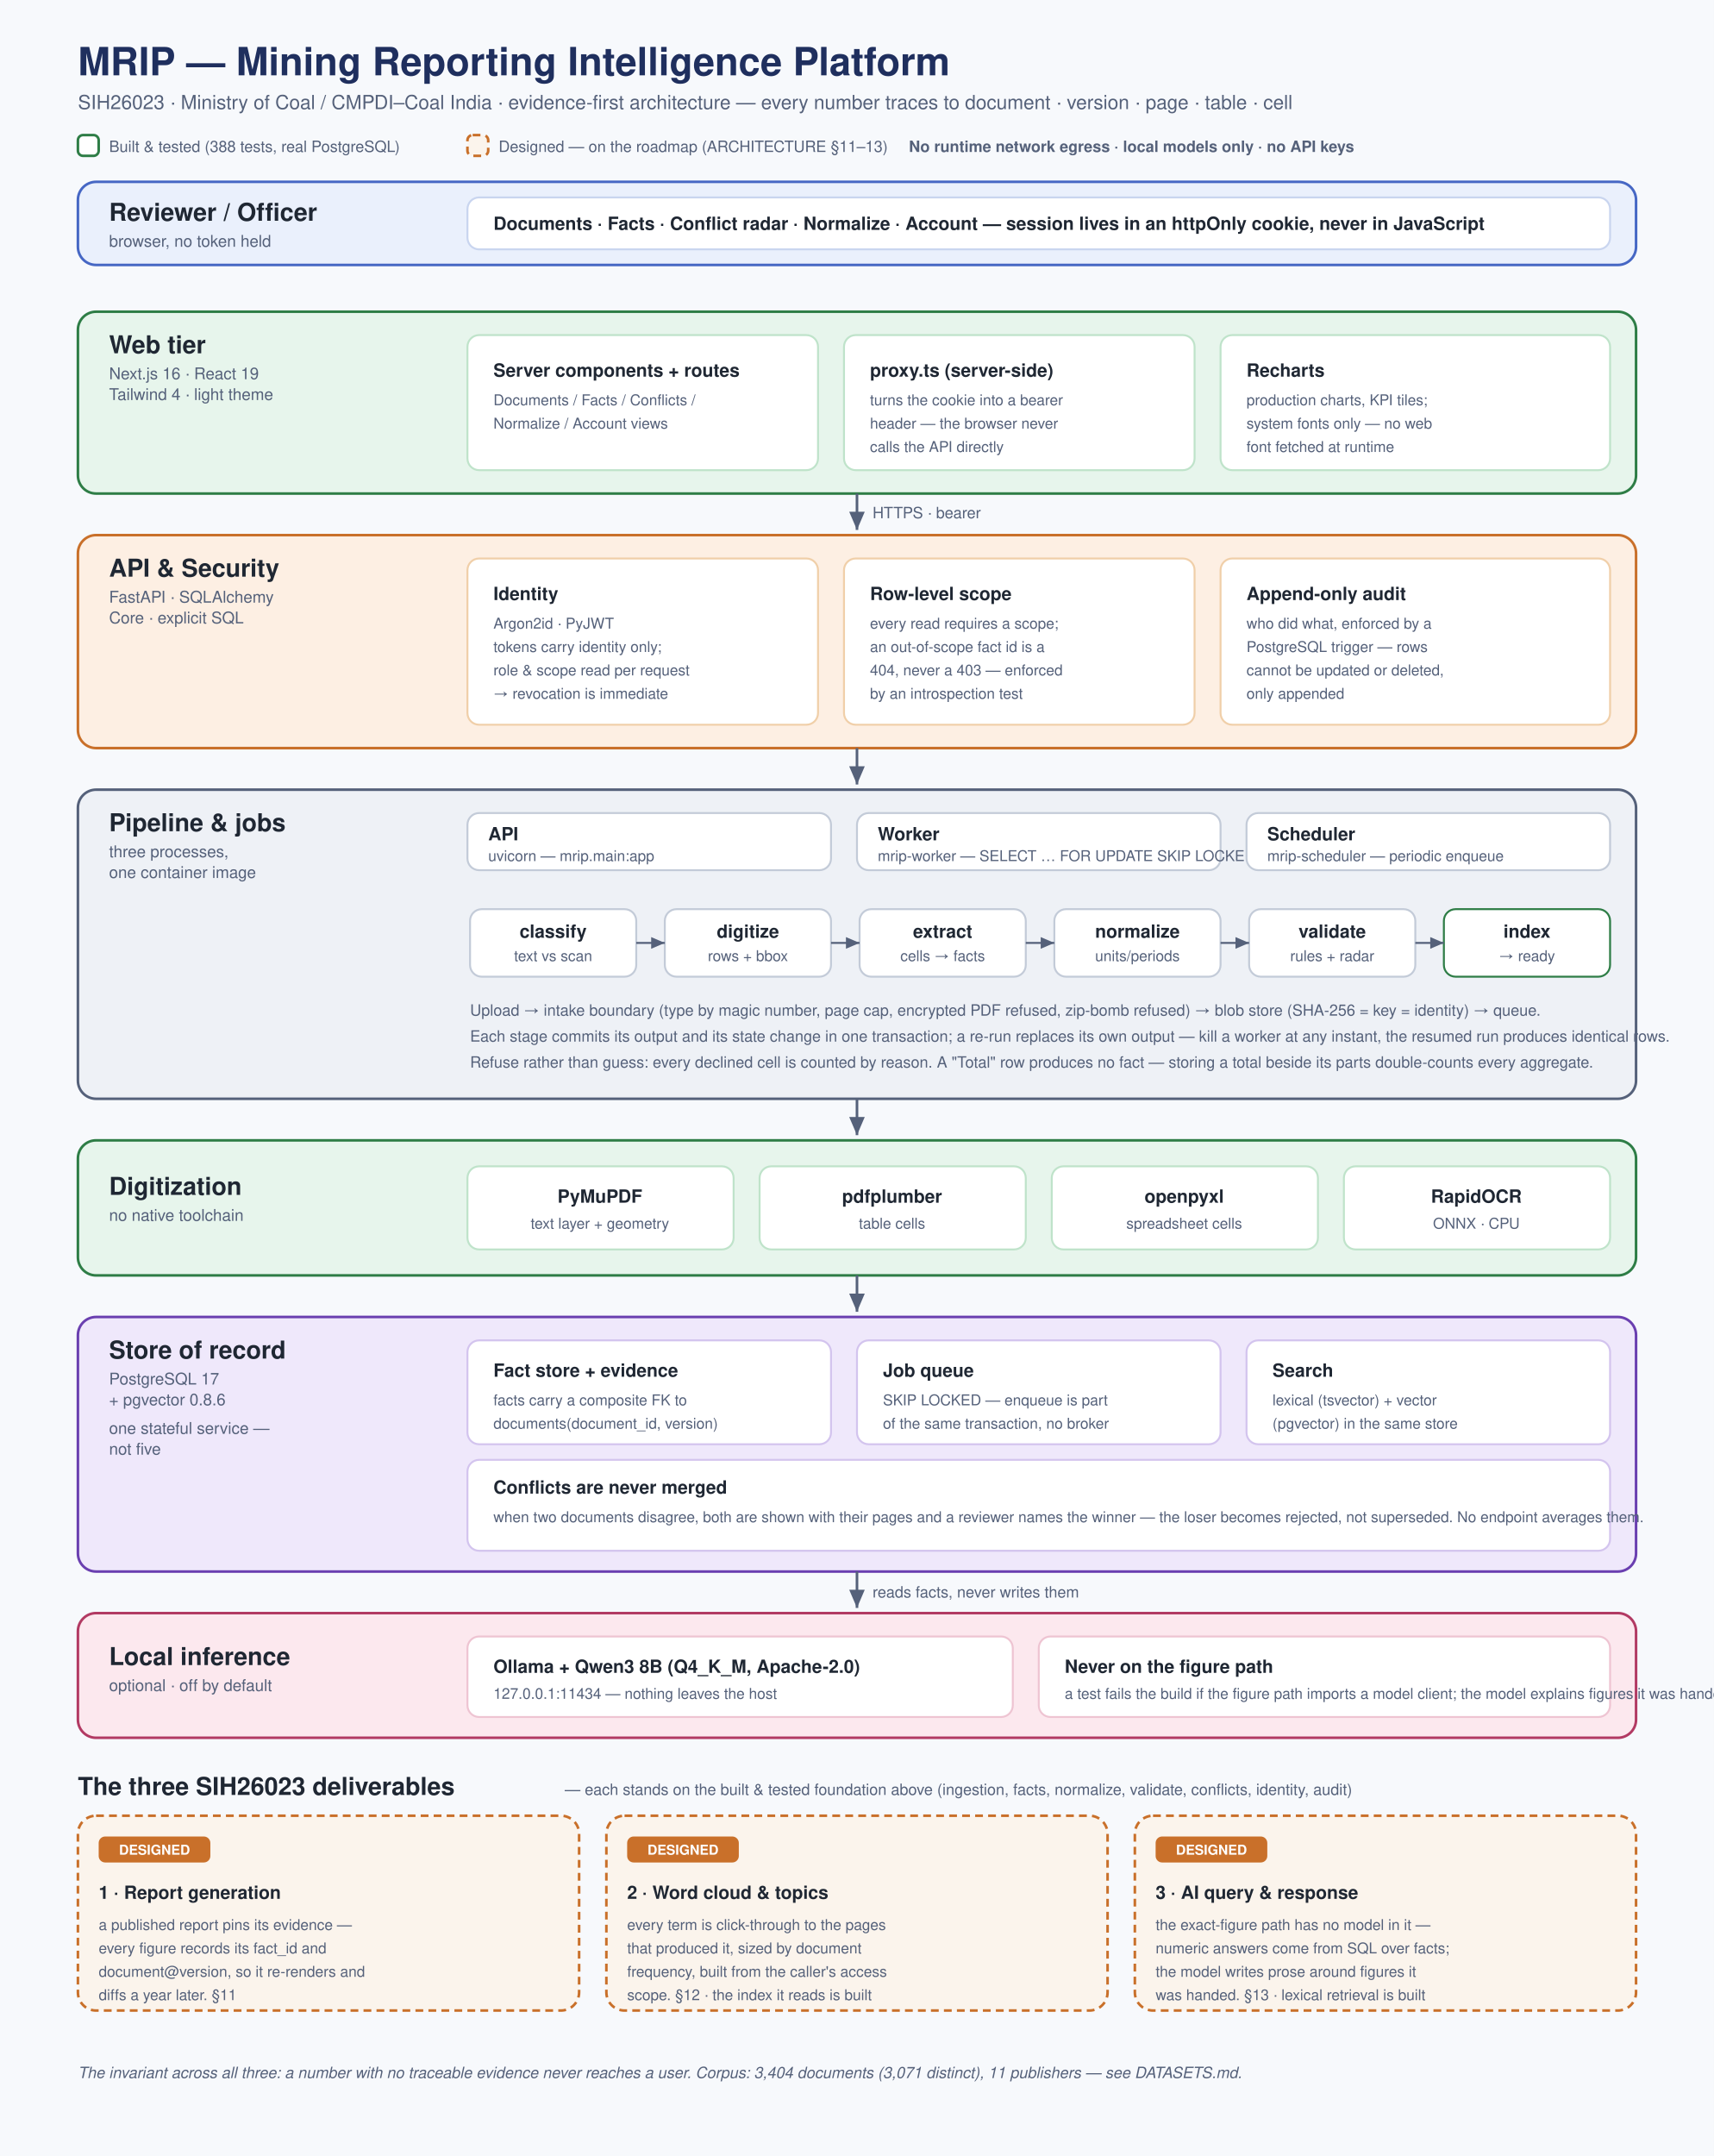
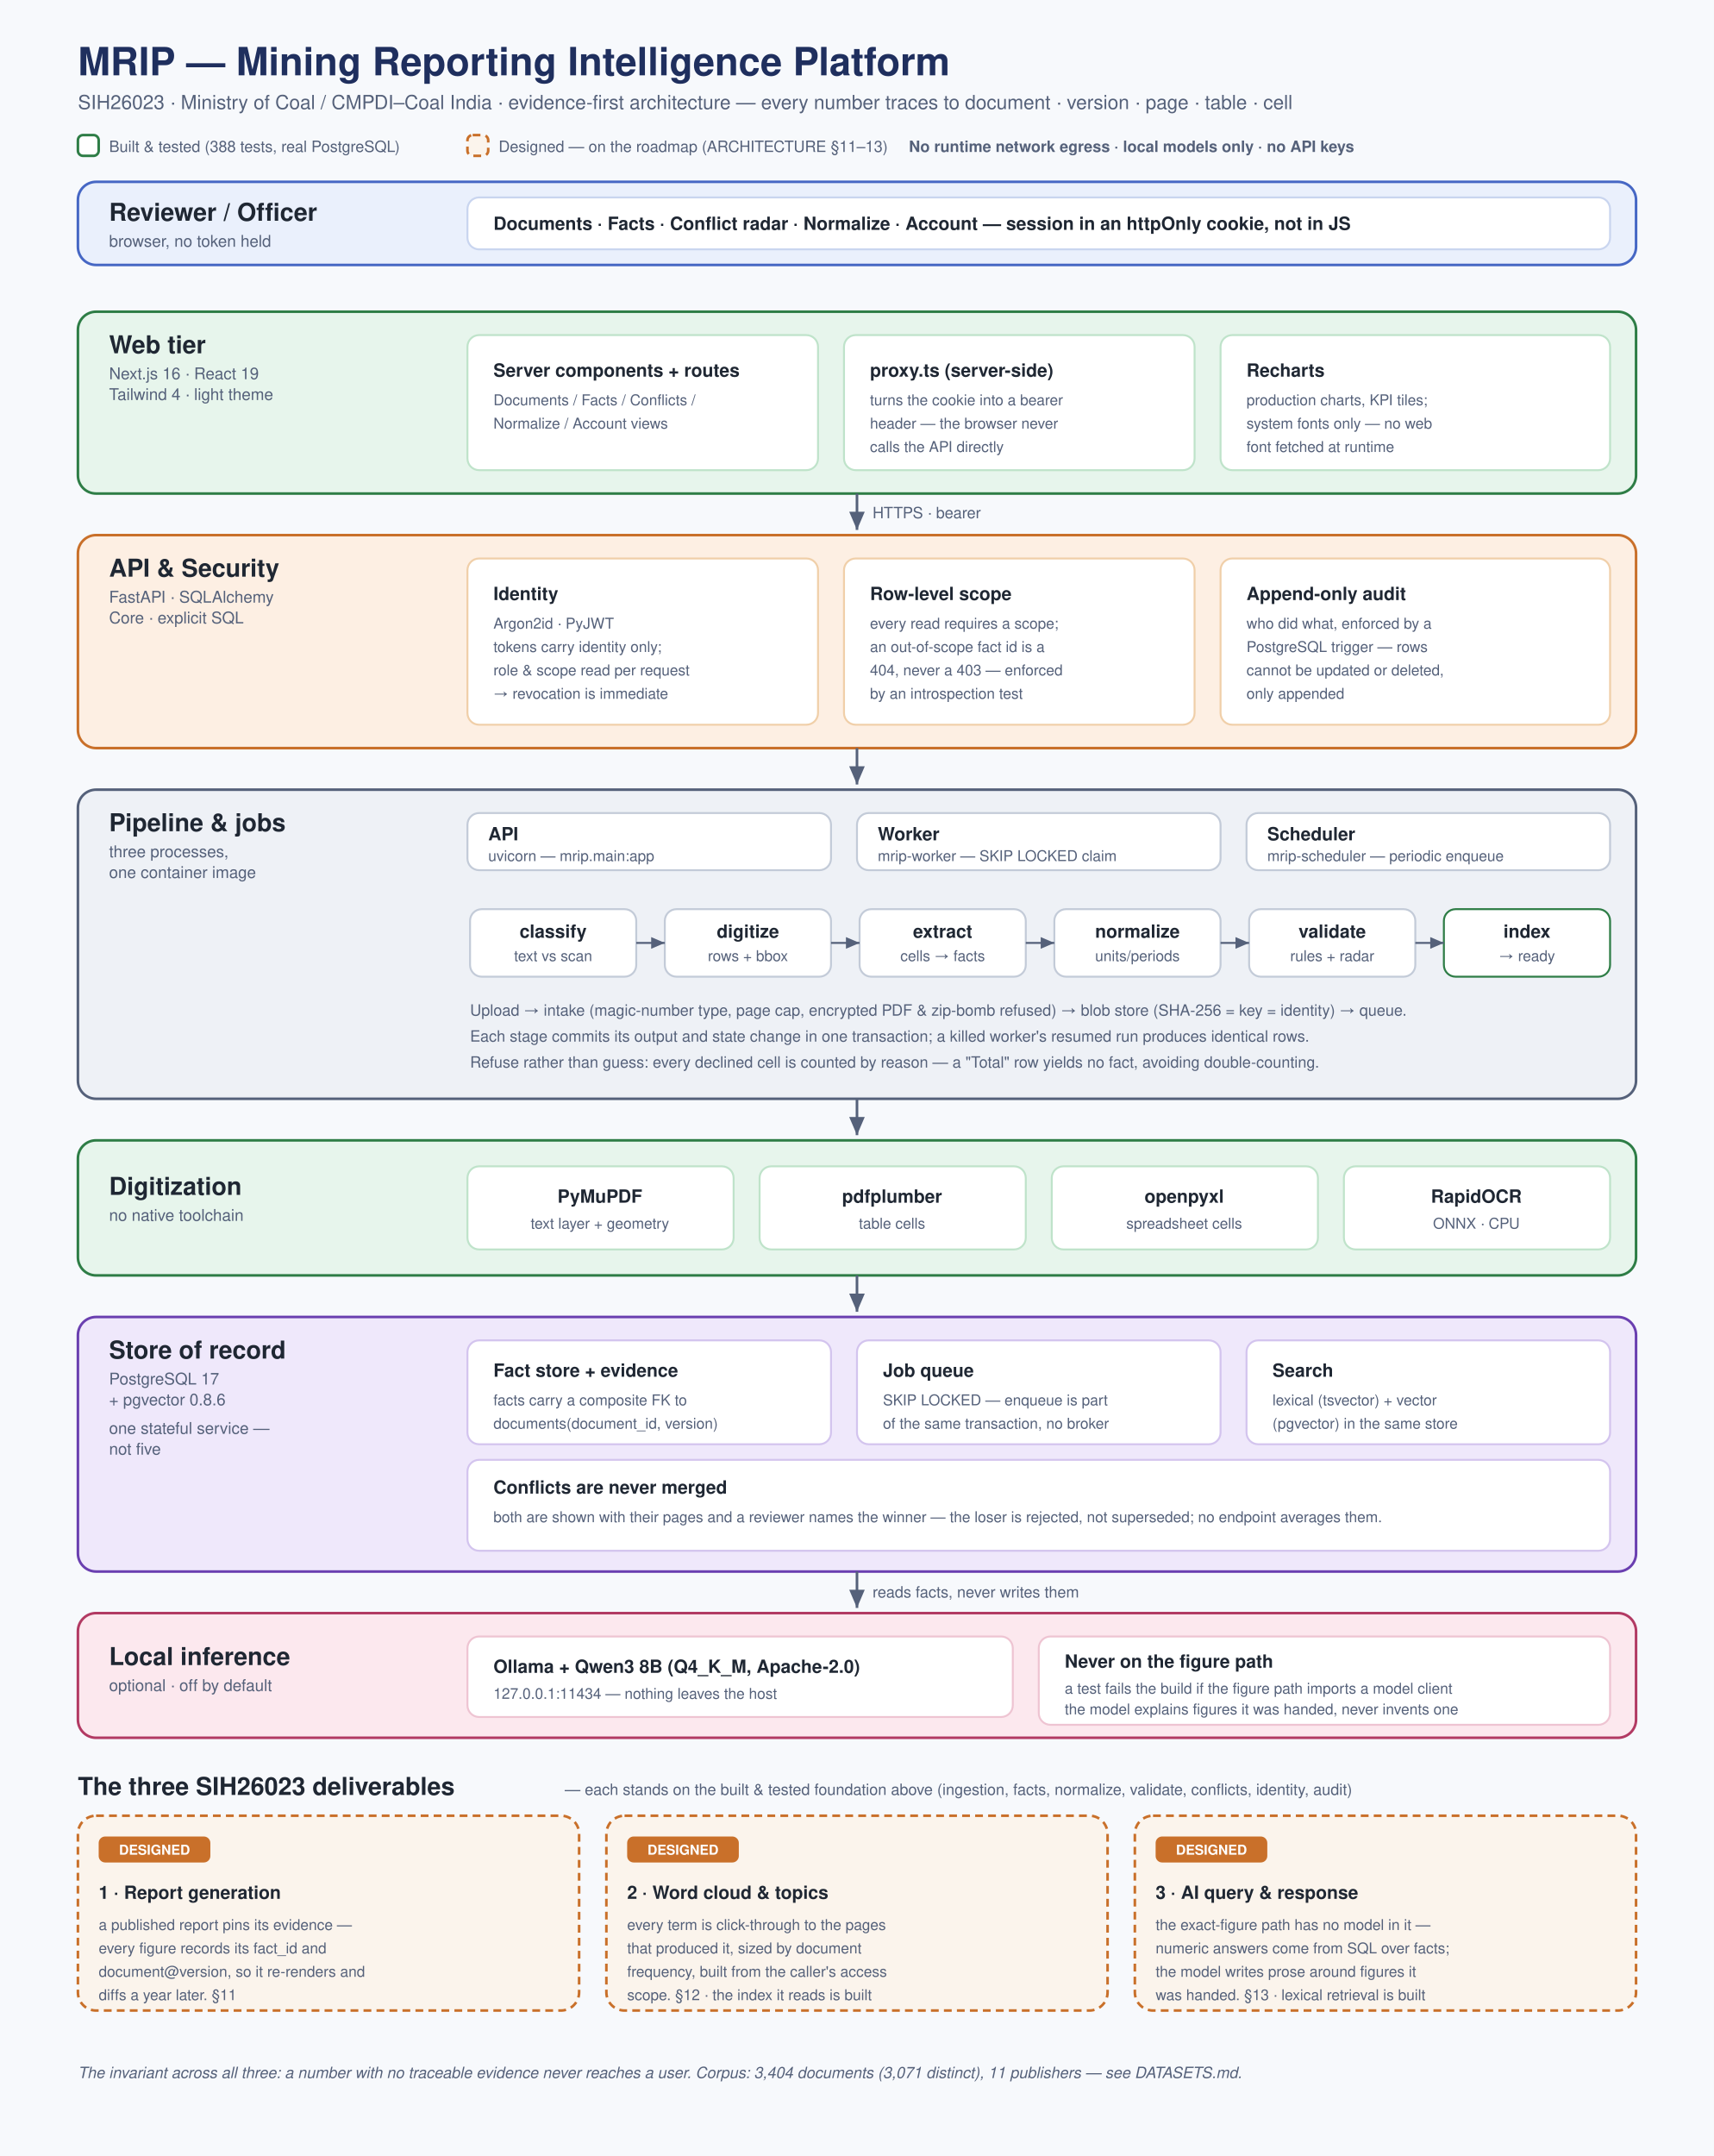
<svg xmlns="http://www.w3.org/2000/svg" width="1320" height="1660" viewBox="0 0 1320 1660" font-family="Segoe UI, Helvetica, Arial, sans-serif">
  <defs>
    <marker id="arrow" markerWidth="10" markerHeight="10" refX="7" refY="3" orient="auto" markerUnits="strokeWidth">
      <path d="M0,0 L7,3 L0,6 Z" fill="#55617a" />
    </marker>
    <style>
      .surface { fill:#f7f9fc; }
      .tier { rx:14; }
      .tlabel { font-size:19px; font-weight:700; fill:#1f2733; }
      .tsub { font-size:12.5px; fill:#55617a; }
      .chip { rx:9; fill:#ffffff; }
      .chiptxt { font-size:14px; font-weight:600; fill:#1f2733; }
      .chipsub { font-size:11.5px; fill:#55617a; }
      .designed { fill:#fbf4ec; stroke:#c9702a; stroke-dasharray:6 4; }
      .flowtxt { font-size:13px; font-weight:600; fill:#1f2733; }
      .note { font-size:12px; fill:#55617a; }
      .title { font-size:30px; font-weight:800; fill:#1f2f5e; }
      .subtitle { font-size:15px; fill:#55617a; }
      .badge { font-size:10.5px; font-weight:700; }
    </style>
  </defs>
  <rect class="surface" x="0" y="0" width="1320" height="1660" />
  <text class="title" x="60" y="58">MRIP — Mining Reporting Intelligence Platform</text>
  <text class="subtitle" x="60" y="84">SIH26023 · Ministry of Coal / CMPDI–Coal India · evidence-first architecture — every number traces to document · version · page · table · cell</text>
  <rect x="60" y="104" width="16" height="16" rx="4" fill="#ffffff" stroke="#2e7d46" stroke-width="2" />
  <text class="note" x="84" y="117">Built &amp; tested (388 tests, real PostgreSQL)</text>
  <rect x="360" y="104" width="16" height="16" rx="4" class="designed" stroke-width="2" />
  <text class="note" x="384" y="117">Designed — on the roadmap (ARCHITECTURE §11–13)</text>
  <text class="note" x="700" y="117" font-weight="700" fill="#b23a63">No runtime network egress · local models only · no API keys</text>
  <rect class="tier" x="60" y="140" width="1200" height="64" fill="#eaf0fc" stroke="#4667c4" stroke-width="2" />
  <text class="tlabel" x="84" y="170">Reviewer / Officer</text>
  <text class="tsub" x="84" y="190">browser, no token held</text>
  <rect class="chip" x="360" y="152" width="880" height="40" stroke="#c9d5ef" stroke-width="1.5" />
-   <text class="chiptxt" x="380" y="177">Documents · Facts · Conflict radar · Normalize · Account — session lives in an httpOnly cookie, never in JavaScript</text>
+   <text class="chiptxt" x="380" y="177">Documents · Facts · Conflict radar · Normalize · Account — session in an httpOnly cookie, not in JS</text>
  <rect class="tier" x="60" y="240" width="1200" height="140" fill="#e7f5ec" stroke="#2e7d46" stroke-width="2" />
  <text class="tlabel" x="84" y="272">Web tier</text>
  <text class="tsub" x="84" y="292">Next.js 16 · React 19</text>
  <text class="tsub" x="84" y="308">Tailwind 4 · light theme</text>
  <rect class="chip" x="360" y="258" width="270" height="104" stroke="#bfe3ca" stroke-width="1.5" />
  <text class="chiptxt" x="380" y="290">Server components + routes</text>
  <text class="chipsub" x="380" y="312">Documents / Facts / Conflicts /</text>
  <text class="chipsub" x="380" y="330">Normalize / Account views</text>
  <rect class="chip" x="650" y="258" width="270" height="104" stroke="#bfe3ca" stroke-width="1.5" />
  <text class="chiptxt" x="670" y="290">proxy.ts (server-side)</text>
  <text class="chipsub" x="670" y="312">turns the cookie into a bearer</text>
  <text class="chipsub" x="670" y="330">header — the browser never</text>
  <text class="chipsub" x="670" y="348">calls the API directly</text>
  <rect class="chip" x="940" y="258" width="300" height="104" stroke="#bfe3ca" stroke-width="1.5" />
  <text class="chiptxt" x="960" y="290">Recharts</text>
  <text class="chipsub" x="960" y="312">production charts, KPI tiles;</text>
  <text class="chipsub" x="960" y="330">system fonts only — no web</text>
  <text class="chipsub" x="960" y="348">font fetched at runtime</text>
  <line x1="660" y1="380" x2="660" y2="408" stroke="#55617a" stroke-width="2" marker-end="url(#arrow)" />
  <text class="note" x="672" y="399">HTTPS · bearer</text>
  <rect class="tier" x="60" y="412" width="1200" height="164" fill="#fdefe3" stroke="#c9702a" stroke-width="2" />
  <text class="tlabel" x="84" y="444">API &amp; Security</text>
  <text class="tsub" x="84" y="464">FastAPI · SQLAlchemy</text>
  <text class="tsub" x="84" y="480">Core · explicit SQL</text>
  <rect class="chip" x="360" y="430" width="270" height="128" stroke="#f0cfa9" stroke-width="1.5" />
  <text class="chiptxt" x="380" y="462">Identity</text>
  <text class="chipsub" x="380" y="484">Argon2id · PyJWT</text>
  <text class="chipsub" x="380" y="502">tokens carry identity only;</text>
  <text class="chipsub" x="380" y="520">role &amp; scope read per request</text>
  <text class="chipsub" x="380" y="538">→ revocation is immediate</text>
  <rect class="chip" x="650" y="430" width="270" height="128" stroke="#f0cfa9" stroke-width="1.5" />
  <text class="chiptxt" x="670" y="462">Row-level scope</text>
  <text class="chipsub" x="670" y="484">every read requires a scope;</text>
  <text class="chipsub" x="670" y="502">an out-of-scope fact id is a</text>
  <text class="chipsub" x="670" y="520">404, never a 403 — enforced</text>
  <text class="chipsub" x="670" y="538">by an introspection test</text>
  <rect class="chip" x="940" y="430" width="300" height="128" stroke="#f0cfa9" stroke-width="1.5" />
  <text class="chiptxt" x="960" y="462">Append-only audit</text>
  <text class="chipsub" x="960" y="484">who did what, enforced by a</text>
  <text class="chipsub" x="960" y="502">PostgreSQL trigger — rows</text>
  <text class="chipsub" x="960" y="520">cannot be updated or deleted,</text>
  <text class="chipsub" x="960" y="538">only appended</text>
  <line x1="660" y1="576" x2="660" y2="604" stroke="#55617a" stroke-width="2" marker-end="url(#arrow)" />
  <rect class="tier" x="60" y="608" width="1200" height="238" fill="#eef1f6" stroke="#55617a" stroke-width="2" />
  <text class="tlabel" x="84" y="640">Pipeline &amp; jobs</text>
  <text class="tsub" x="84" y="660">three processes,</text>
  <text class="tsub" x="84" y="676">one container image</text>
  <rect class="chip" x="360" y="626" width="280" height="44" stroke="#c3cbd8" stroke-width="1.5" />
  <text class="chiptxt" x="376" y="647">API</text>
  <text class="chipsub" x="376" y="663">uvicorn — mrip.main:app</text>
  <rect class="chip" x="660" y="626" width="280" height="44" stroke="#c3cbd8" stroke-width="1.5" />
  <text class="chiptxt" x="676" y="647">Worker</text>
-   <text class="chipsub" x="676" y="663">mrip-worker — SELECT … FOR UPDATE SKIP LOCKED</text>
+   <text class="chipsub" x="676" y="663">mrip-worker — SKIP LOCKED claim</text>
  <rect class="chip" x="960" y="626" width="280" height="44" stroke="#c3cbd8" stroke-width="1.5" />
  <text class="chiptxt" x="976" y="647">Scheduler</text>
  <text class="chipsub" x="976" y="663">mrip-scheduler — periodic enqueue</text>
  <g>
    <rect class="chip" x="362" y="700" width="128" height="52" stroke="#c3cbd8" stroke-width="1.5" />
    <text class="chiptxt" x="426" y="722" text-anchor="middle">classify</text>
    <text class="chipsub" x="426" y="740" text-anchor="middle">text vs scan</text>
    <rect class="chip" x="512" y="700" width="128" height="52" stroke="#c3cbd8" stroke-width="1.5" />
    <text class="chiptxt" x="576" y="722" text-anchor="middle">digitize</text>
    <text class="chipsub" x="576" y="740" text-anchor="middle">rows + bbox</text>
    <rect class="chip" x="662" y="700" width="128" height="52" stroke="#c3cbd8" stroke-width="1.5" />
    <text class="chiptxt" x="726" y="722" text-anchor="middle">extract</text>
    <text class="chipsub" x="726" y="740" text-anchor="middle">cells → facts</text>
    <rect class="chip" x="812" y="700" width="128" height="52" stroke="#c3cbd8" stroke-width="1.5" />
    <text class="chiptxt" x="876" y="722" text-anchor="middle">normalize</text>
    <text class="chipsub" x="876" y="740" text-anchor="middle">units/periods</text>
    <rect class="chip" x="962" y="700" width="128" height="52" stroke="#c3cbd8" stroke-width="1.5" />
    <text class="chiptxt" x="1026" y="722" text-anchor="middle">validate</text>
    <text class="chipsub" x="1026" y="740" text-anchor="middle">rules + radar</text>
    <rect class="chip" x="1112" y="700" width="128" height="52" stroke="#2e7d46" stroke-width="1.5" />
    <text class="chiptxt" x="1176" y="722" text-anchor="middle">index</text>
    <text class="chipsub" x="1176" y="740" text-anchor="middle">→ ready</text>
    <line x1="490" y1="726" x2="512" y2="726" stroke="#55617a" stroke-width="1.5" marker-end="url(#arrow)" />
    <line x1="640" y1="726" x2="662" y2="726" stroke="#55617a" stroke-width="1.5" marker-end="url(#arrow)" />
    <line x1="790" y1="726" x2="812" y2="726" stroke="#55617a" stroke-width="1.5" marker-end="url(#arrow)" />
    <line x1="940" y1="726" x2="962" y2="726" stroke="#55617a" stroke-width="1.5" marker-end="url(#arrow)" />
    <line x1="1090" y1="726" x2="1112" y2="726" stroke="#55617a" stroke-width="1.5" marker-end="url(#arrow)" />
  </g>
-   <text class="note" x="362" y="782">Upload → intake boundary (type by magic number, page cap, encrypted PDF refused, zip-bomb refused) → blob store (SHA-256 = key = identity) → queue.</text>
-   <text class="note" x="362" y="802">Each stage commits its output and its state change in one transaction; a re-run replaces its own output — kill a worker at any instant, the resumed run produces identical rows.</text>
-   <text class="note" x="362" y="822">Refuse rather than guess: every declined cell is counted by reason. A "Total" row produces no fact — storing a total beside its parts double-counts every aggregate.</text>
+   <text class="note" x="362" y="782">Upload → intake (magic-number type, page cap, encrypted PDF &amp; zip-bomb refused) → blob store (SHA-256 = key = identity) → queue.</text>
+   <text class="note" x="362" y="802">Each stage commits its output and state change in one transaction; a killed worker's resumed run produces identical rows.</text>
+   <text class="note" x="362" y="822">Refuse rather than guess: every declined cell is counted by reason — a "Total" row yields no fact, avoiding double-counting.</text>
  <line x1="660" y1="846" x2="660" y2="874" stroke="#55617a" stroke-width="2" marker-end="url(#arrow)" />
  <rect class="tier" x="60" y="878" width="1200" height="104" fill="#e7f5ec" stroke="#2e7d46" stroke-width="2" />
  <text class="tlabel" x="84" y="920">Digitization</text>
  <text class="tsub" x="84" y="940">no native toolchain</text>
  <rect class="chip" x="360" y="898" width="205" height="64" stroke="#bfe3ca" stroke-width="1.5" />
  <text class="chiptxt" x="462" y="926" text-anchor="middle">PyMuPDF</text>
  <text class="chipsub" x="462" y="946" text-anchor="middle">text layer + geometry</text>
  <rect class="chip" x="585" y="898" width="205" height="64" stroke="#bfe3ca" stroke-width="1.5" />
  <text class="chiptxt" x="687" y="926" text-anchor="middle">pdfplumber</text>
  <text class="chipsub" x="687" y="946" text-anchor="middle">table cells</text>
  <rect class="chip" x="810" y="898" width="205" height="64" stroke="#bfe3ca" stroke-width="1.5" />
  <text class="chiptxt" x="912" y="926" text-anchor="middle">openpyxl</text>
  <text class="chipsub" x="912" y="946" text-anchor="middle">spreadsheet cells</text>
  <rect class="chip" x="1035" y="898" width="205" height="64" stroke="#bfe3ca" stroke-width="1.5" />
  <text class="chiptxt" x="1137" y="926" text-anchor="middle">RapidOCR</text>
  <text class="chipsub" x="1137" y="946" text-anchor="middle">ONNX · CPU</text>
  <line x1="660" y1="982" x2="660" y2="1010" stroke="#55617a" stroke-width="2" marker-end="url(#arrow)" />
  <rect class="tier" x="60" y="1014" width="1200" height="196" fill="#efe8fb" stroke="#6a3fb0" stroke-width="2" />
  <text class="tlabel" x="84" y="1046">Store of record</text>
  <text class="tsub" x="84" y="1066">PostgreSQL 17</text>
  <text class="tsub" x="84" y="1082">+ pgvector 0.8.6</text>
  <text class="tsub" x="84" y="1104">one stateful service —</text>
  <text class="tsub" x="84" y="1120">not five</text>
  <rect class="chip" x="360" y="1032" width="280" height="80" stroke="#d3c4ee" stroke-width="1.5" />
  <text class="chiptxt" x="380" y="1060">Fact store + evidence</text>
  <text class="chipsub" x="380" y="1082">facts carry a composite FK to</text>
  <text class="chipsub" x="380" y="1100">documents(document_id, version)</text>
  <rect class="chip" x="660" y="1032" width="280" height="80" stroke="#d3c4ee" stroke-width="1.5" />
  <text class="chiptxt" x="680" y="1060">Job queue</text>
  <text class="chipsub" x="680" y="1082">SKIP LOCKED — enqueue is part</text>
  <text class="chipsub" x="680" y="1100">of the same transaction, no broker</text>
  <rect class="chip" x="960" y="1032" width="280" height="80" stroke="#d3c4ee" stroke-width="1.5" />
  <text class="chiptxt" x="980" y="1060">Search</text>
  <text class="chipsub" x="980" y="1082">lexical (tsvector) + vector</text>
  <text class="chipsub" x="980" y="1100">(pgvector) in the same store</text>
  <rect class="chip" x="360" y="1124" width="880" height="70" stroke="#d3c4ee" stroke-width="1.5" />
  <text class="chiptxt" x="380" y="1150">Conflicts are never merged</text>
-   <text class="chipsub" x="380" y="1172">when two documents disagree, both are shown with their pages and a reviewer names the winner — the loser becomes rejected, not superseded. No endpoint averages them.</text>
+   <text class="chipsub" x="380" y="1172">both are shown with their pages and a reviewer names the winner — the loser is rejected, not superseded; no endpoint averages them.</text>
  <line x1="660" y1="1210" x2="660" y2="1238" stroke="#55617a" stroke-width="2" marker-end="url(#arrow)" />
  <text class="note" x="672" y="1230">reads facts, never writes them</text>
  <rect class="tier" x="60" y="1242" width="1200" height="96" fill="#fce8ee" stroke="#b23a63" stroke-width="2" />
  <text class="tlabel" x="84" y="1282">Local inference</text>
  <text class="tsub" x="84" y="1302">optional · off by default</text>
  <rect class="chip" x="360" y="1260" width="420" height="62" stroke="#eec4d2" stroke-width="1.5" />
  <text class="chiptxt" x="380" y="1288">Ollama + Qwen3 8B (Q4_K_M, Apache-2.0)</text>
  <text class="chipsub" x="380" y="1308">127.0.0.1:11434 — nothing leaves the host</text>
-   <rect class="chip" x="800" y="1260" width="440" height="62" stroke="#eec4d2" stroke-width="1.5" />
-   <text class="chiptxt" x="820" y="1288">Never on the figure path</text>
-   <text class="chipsub" x="820" y="1308">a test fails the build if the figure path imports a model client; the model explains figures it was handed, cannot introduce one</text>
+   <rect class="chip" x="800" y="1260" width="440" height="68" stroke="#eec4d2" stroke-width="1.5" />
+   <text class="chiptxt" x="820" y="1284">Never on the figure path</text>
+   <text class="chipsub" x="820" y="1304">a test fails the build if the figure path imports a model client</text>
+   <text class="chipsub" x="820" y="1320">the model explains figures it was handed, never invents one</text>
  <text class="tlabel" x="60" y="1382">The three SIH26023 deliverables</text>
  <text class="note" x="435" y="1382">— each stands on the built &amp; tested foundation above (ingestion, facts, normalize, validate, conflicts, identity, audit)</text>
  <rect class="tier designed" x="60" y="1398" width="386" height="150" stroke-width="2" />
  <rect x="76" y="1414" width="86" height="20" rx="5" fill="#c9702a" />
  <text class="badge" x="119" y="1428" fill="#ffffff" text-anchor="middle">DESIGNED</text>
  <text class="chiptxt" x="76" y="1462">1 · Report generation</text>
  <text class="chipsub" x="76" y="1486">a published report pins its evidence —</text>
  <text class="chipsub" x="76" y="1504">every figure records its fact_id and</text>
  <text class="chipsub" x="76" y="1522">document@version, so it re-renders and</text>
  <text class="chipsub" x="76" y="1540">diffs a year later. §11</text>
  <rect class="tier designed" x="467" y="1398" width="386" height="150" stroke-width="2" />
  <rect x="483" y="1414" width="86" height="20" rx="5" fill="#c9702a" />
  <text class="badge" x="526" y="1428" fill="#ffffff" text-anchor="middle">DESIGNED</text>
  <text class="chiptxt" x="483" y="1462">2 · Word cloud &amp; topics</text>
  <text class="chipsub" x="483" y="1486">every term is click-through to the pages</text>
  <text class="chipsub" x="483" y="1504">that produced it, sized by document</text>
  <text class="chipsub" x="483" y="1522">frequency, built from the caller's access</text>
  <text class="chipsub" x="483" y="1540">scope. §12 · the index it reads is built</text>
  <rect class="tier designed" x="874" y="1398" width="386" height="150" stroke-width="2" />
  <rect x="890" y="1414" width="86" height="20" rx="5" fill="#c9702a" />
  <text class="badge" x="933" y="1428" fill="#ffffff" text-anchor="middle">DESIGNED</text>
  <text class="chiptxt" x="890" y="1462">3 · AI query &amp; response</text>
  <text class="chipsub" x="890" y="1486">the exact-figure path has no model in it —</text>
  <text class="chipsub" x="890" y="1504">numeric answers come from SQL over facts;</text>
  <text class="chipsub" x="890" y="1522">the model writes prose around figures it</text>
  <text class="chipsub" x="890" y="1540">was handed. §13 · lexical retrieval is built</text>
  <text class="note" x="60" y="1600" font-style="italic">The invariant across all three: a number with no traceable evidence never reaches a user. Corpus: 3,404 documents (3,071 distinct), 11 publishers — see DATASETS.md.</text>
</svg>
